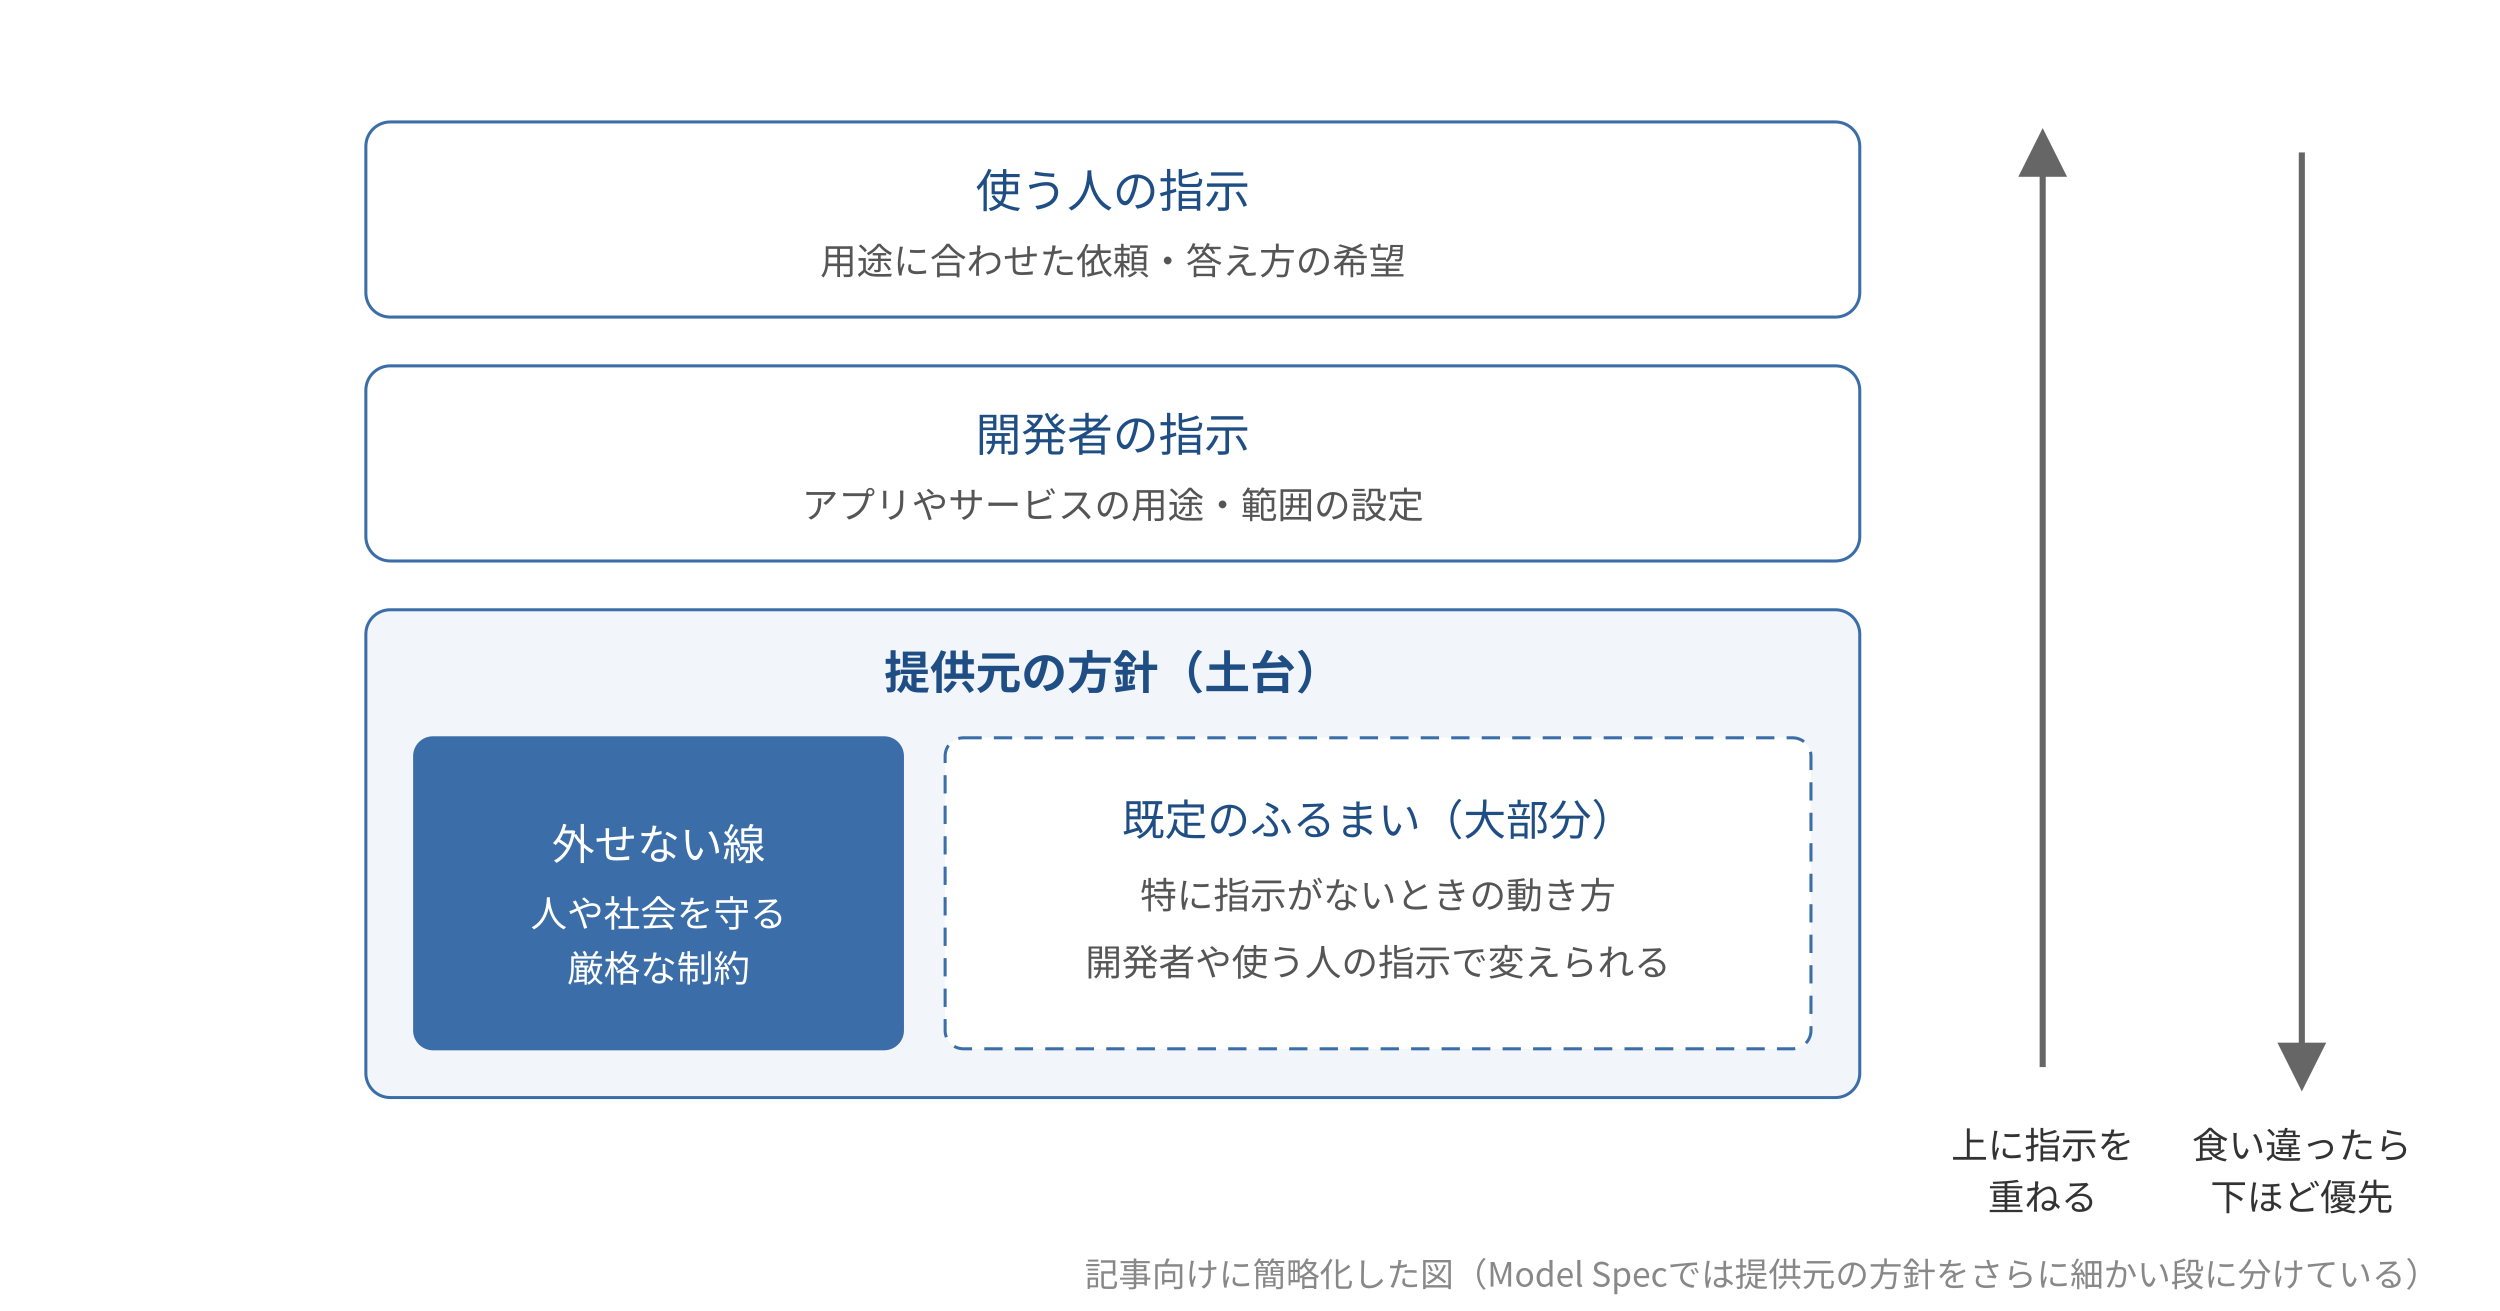
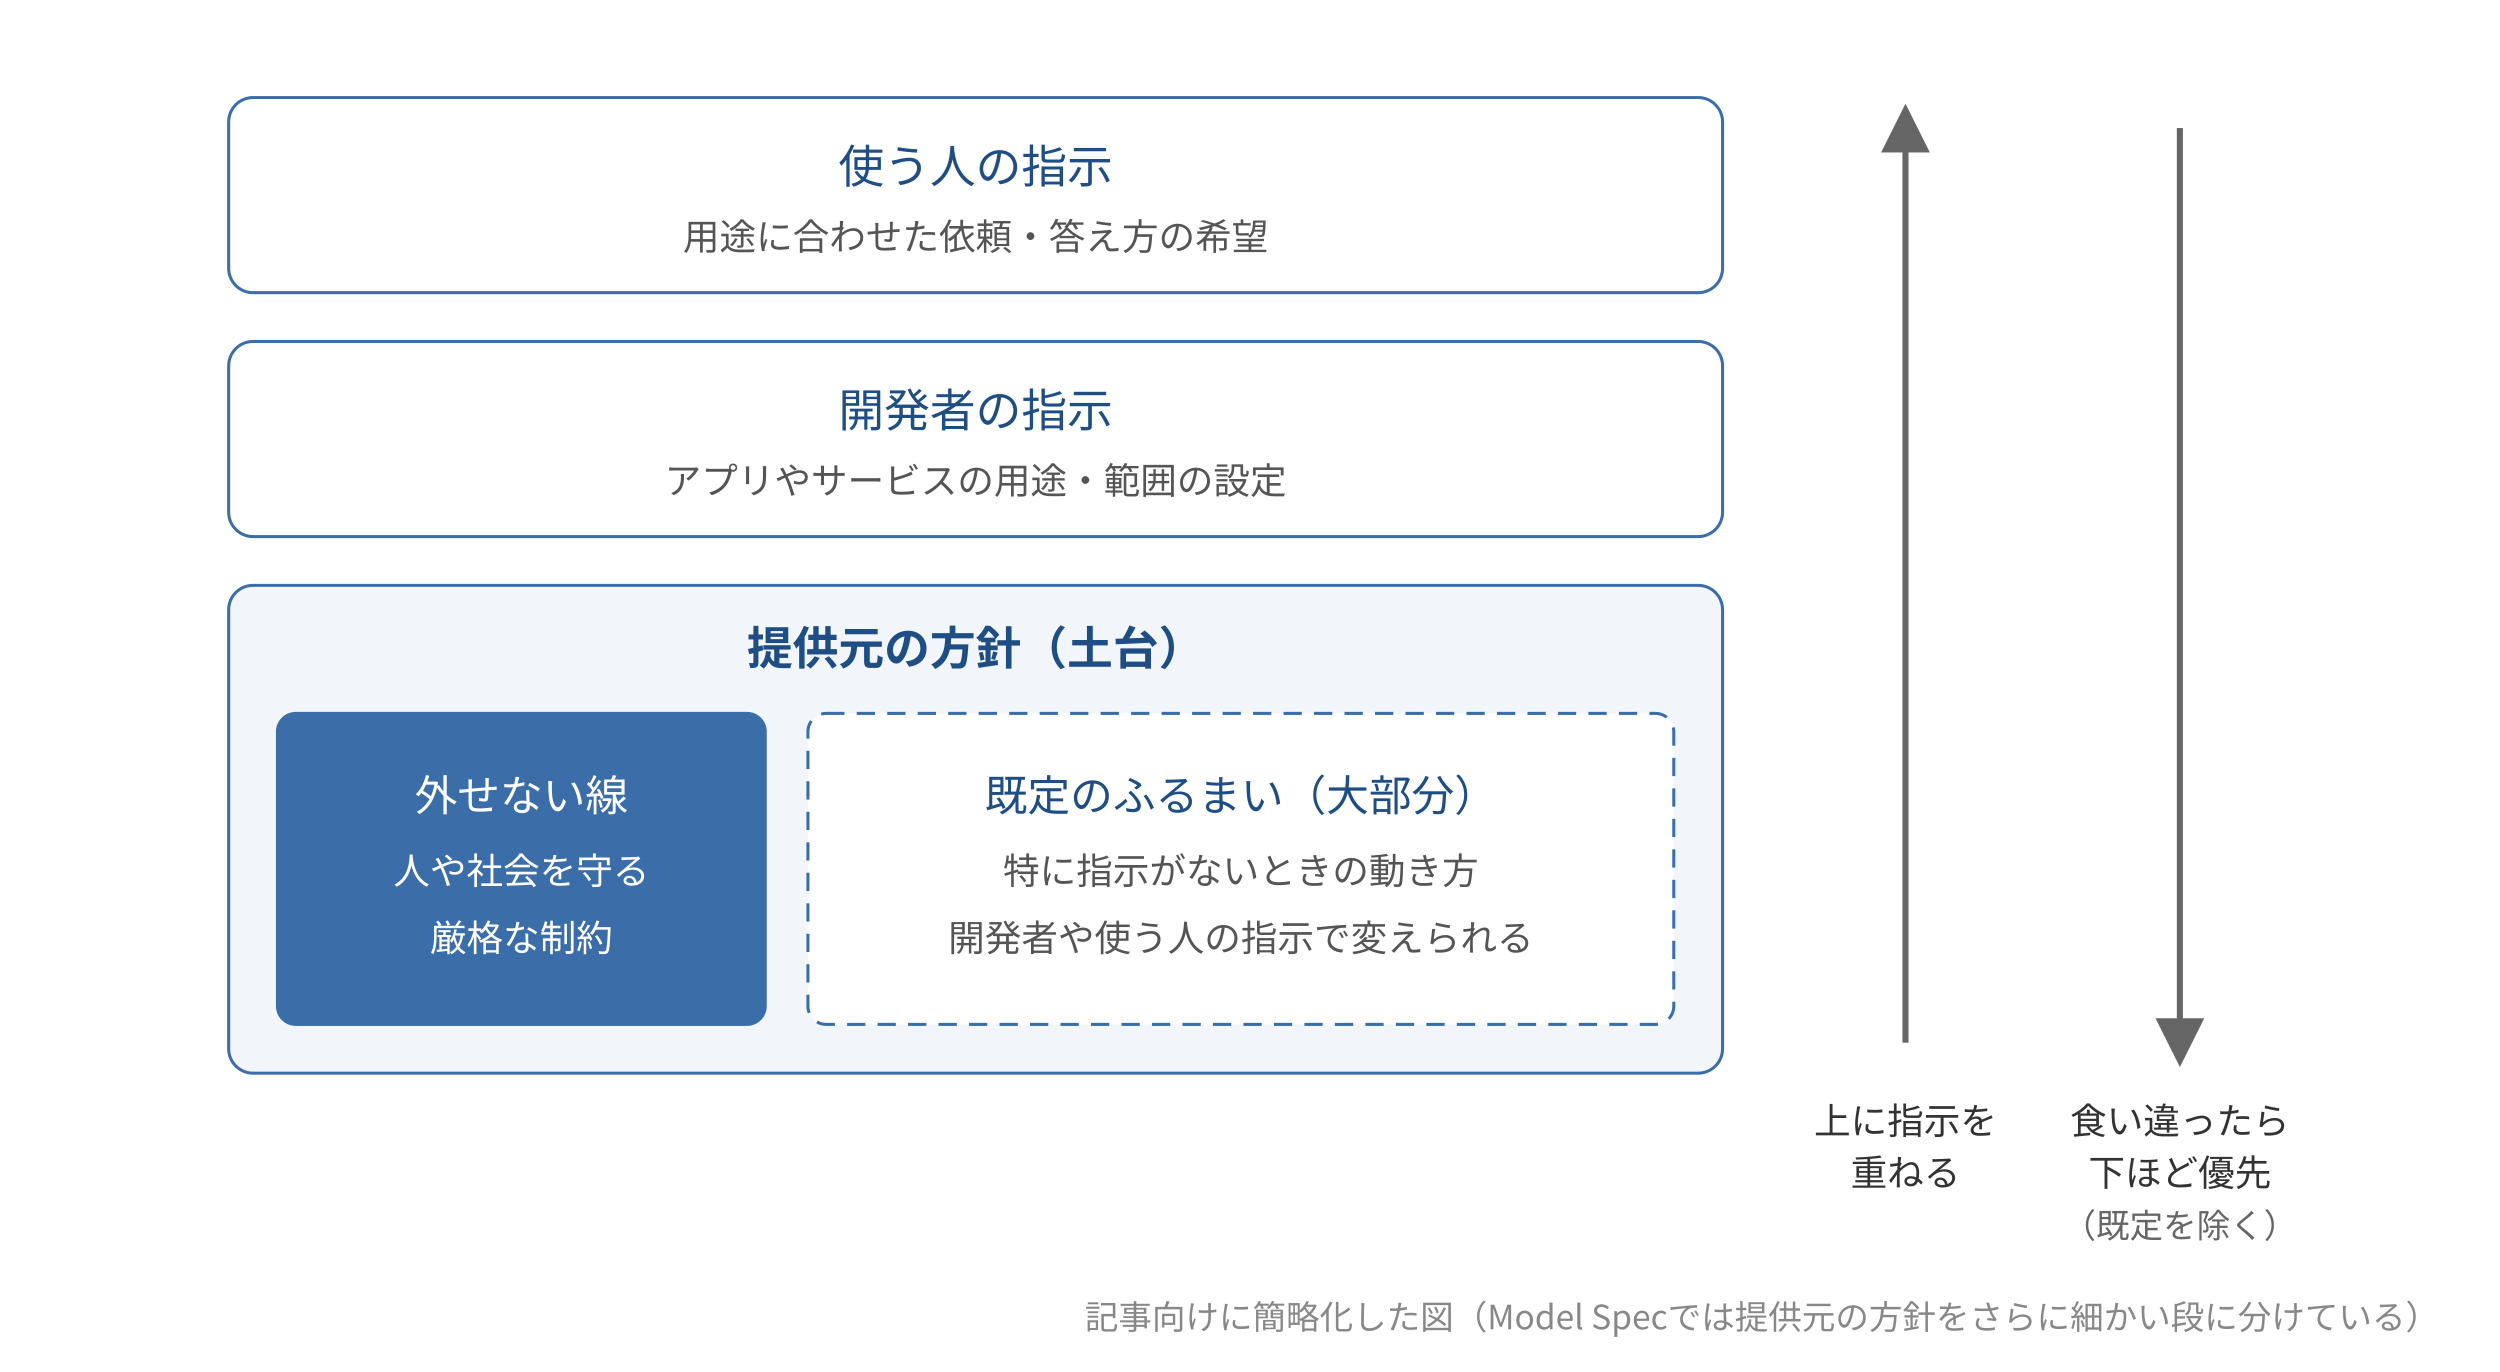
- <svg xmlns="http://www.w3.org/2000/svg" viewBox="0 0 820 430" width="820" height="430" font-family="Meiryo, 'Yu Gothic UI', 'Hiragino Sans', 'Noto Sans CJK JP', sans-serif">
-   <rect width="820" height="430" fill="#ffffff" />
+ <svg xmlns="http://www.w3.org/2000/svg" viewBox="0 0 820 450" width="820" height="450" font-family="Meiryo, 'Yu Gothic UI', 'Hiragino Sans', 'Noto Sans CJK JP', sans-serif">
+   <rect width="820" height="450" fill="#ffffff" />
  <defs>
    <marker id="arrow" viewBox="0 0 10 10" refX="5" refY="5" markerWidth="8" markerHeight="8" orient="auto-start-reverse">
      <path d="M0,0 L10,5 L0,10 z" fill="#666" />
    </marker>
  </defs>
-   <rect x="120" y="40" width="490" height="64" rx="8" fill="#ffffff" stroke="#3b6ea8" />
-   <text x="365" y="68" text-anchor="middle" font-size="15" fill="#1f4e85">使う人の指示</text>
-   <text x="365" y="90" text-anchor="middle" font-size="12" fill="#555">用途に合わせた依頼・答え方の希望</text>
-   <rect x="120" y="120" width="490" height="64" rx="8" fill="#ffffff" stroke="#3b6ea8" />
-   <text x="365" y="148" text-anchor="middle" font-size="15" fill="#1f4e85">開発者の指示</text>
-   <text x="365" y="170" text-anchor="middle" font-size="12" fill="#555">アプリやサービスの用途・範囲の設定</text>
-   <rect x="120" y="200" width="490" height="160" rx="8" fill="#f2f6fb" stroke="#3b6ea8" />
-   <text x="365" y="226" text-anchor="middle" font-size="15" font-weight="bold" fill="#1f4e85">提供元の方針（土台）</text>
-   <rect x="136" y="242" width="160" height="102" rx="6" fill="#3b6ea8" stroke="#3b6ea8" />
-   <text x="216" y="282" text-anchor="middle" font-size="14" fill="#ffffff">外せない線</text>
-   <text x="216" y="304" text-anchor="middle" font-size="12" fill="#ffffff">人や社会を守る</text>
-   <text x="216" y="322" text-anchor="middle" font-size="12" fill="#ffffff">厳格な制約</text>
-   <rect x="310" y="242" width="284" height="102" rx="6" fill="#ffffff" stroke="#3b6ea8" stroke-dasharray="6 4" />
-   <text x="452" y="274" text-anchor="middle" font-size="14" fill="#1f4e85">既定のふるまい（大部分）</text>
-   <text x="452" y="298" text-anchor="middle" font-size="12" fill="#555">特に指示がないときの動き方</text>
-   <text x="452" y="320" text-anchor="middle" font-size="12" fill="#555">開発者や使う人の指示で変えられる</text>
-   <line x1="670" y1="350" x2="670" y2="50" stroke="#666" stroke-width="2" marker-end="url(#arrow)" />
-   <text x="670" y="380" text-anchor="middle" font-size="12" fill="#333">上に指示を</text>
-   <text x="670" y="397" text-anchor="middle" font-size="12" fill="#333">重ねる</text>
-   <line x1="755" y1="50" x2="755" y2="350" stroke="#666" stroke-width="2" marker-end="url(#arrow)" />
-   <text x="755" y="380" text-anchor="middle" font-size="12" fill="#333">食い違ったら</text>
-   <text x="755" y="397" text-anchor="middle" font-size="12" fill="#333">下ほど優先</text>
-   <text x="800" y="422" text-anchor="end" font-size="11" fill="#888">記事向けに簡略化した図（Model Specでは提供元の方針をさらに細かい段に分けている）</text>
+   <rect x="75" y="32" width="490" height="64" rx="8" fill="#ffffff" stroke="#3b6ea8" />
+   <text x="320" y="60" text-anchor="middle" font-size="15" fill="#1f4e85">使う人の指示</text>
+   <text x="320" y="82" text-anchor="middle" font-size="12" fill="#555">用途に合わせた依頼・答え方の希望</text>
+   <rect x="75" y="112" width="490" height="64" rx="8" fill="#ffffff" stroke="#3b6ea8" />
+   <text x="320" y="140" text-anchor="middle" font-size="15" fill="#1f4e85">開発者の指示</text>
+   <text x="320" y="162" text-anchor="middle" font-size="12" fill="#555">アプリやサービスの用途・範囲の設定</text>
+   <rect x="75" y="192" width="490" height="160" rx="8" fill="#f2f6fb" stroke="#3b6ea8" />
+   <text x="320" y="218" text-anchor="middle" font-size="15" font-weight="bold" fill="#1f4e85">提供元の方針（土台）</text>
+   <rect x="91" y="234" width="160" height="102" rx="6" fill="#3b6ea8" stroke="#3b6ea8" />
+   <text x="171" y="266" text-anchor="middle" font-size="14" fill="#ffffff">外せない線</text>
+   <text x="171" y="290" text-anchor="middle" font-size="12" fill="#ffffff">人や社会を守る</text>
+   <text x="171" y="312" text-anchor="middle" font-size="12" fill="#ffffff">厳格な制約</text>
+   <rect x="265" y="234" width="284" height="102" rx="6" fill="#ffffff" stroke="#3b6ea8" stroke-dasharray="6 4" />
+   <text x="407" y="266" text-anchor="middle" font-size="14" fill="#1f4e85">既定のふるまい（大部分）</text>
+   <text x="407" y="290" text-anchor="middle" font-size="12" fill="#555">特に指示がないときの動き方</text>
+   <text x="407" y="312" text-anchor="middle" font-size="12" fill="#555">開発者や使う人の指示で変えられる</text>
+   <line x1="625" y1="342" x2="625" y2="42" stroke="#666" stroke-width="2" marker-end="url(#arrow)" />
+   <text x="625" y="372" text-anchor="middle" font-size="12" fill="#333">上に指示を</text>
+   <text x="625" y="389" text-anchor="middle" font-size="12" fill="#333">重ねる</text>
+   <line x1="715" y1="42" x2="715" y2="342" stroke="#666" stroke-width="2" marker-end="url(#arrow)" />
+   <text x="715" y="372" text-anchor="middle" font-size="12" fill="#333">食い違ったら</text>
+   <text x="715" y="389" text-anchor="middle" font-size="12" fill="#333">下ほど優先</text>
+   <text x="715" y="406" text-anchor="middle" font-size="11" fill="#666">（既定を除く）</text>
+   <text x="800" y="436" text-anchor="end" font-size="11" fill="#888">記事向けに簡略化した図（Model Specでは提供元の方針をさらに細かい段に分けている）</text>
</svg>
